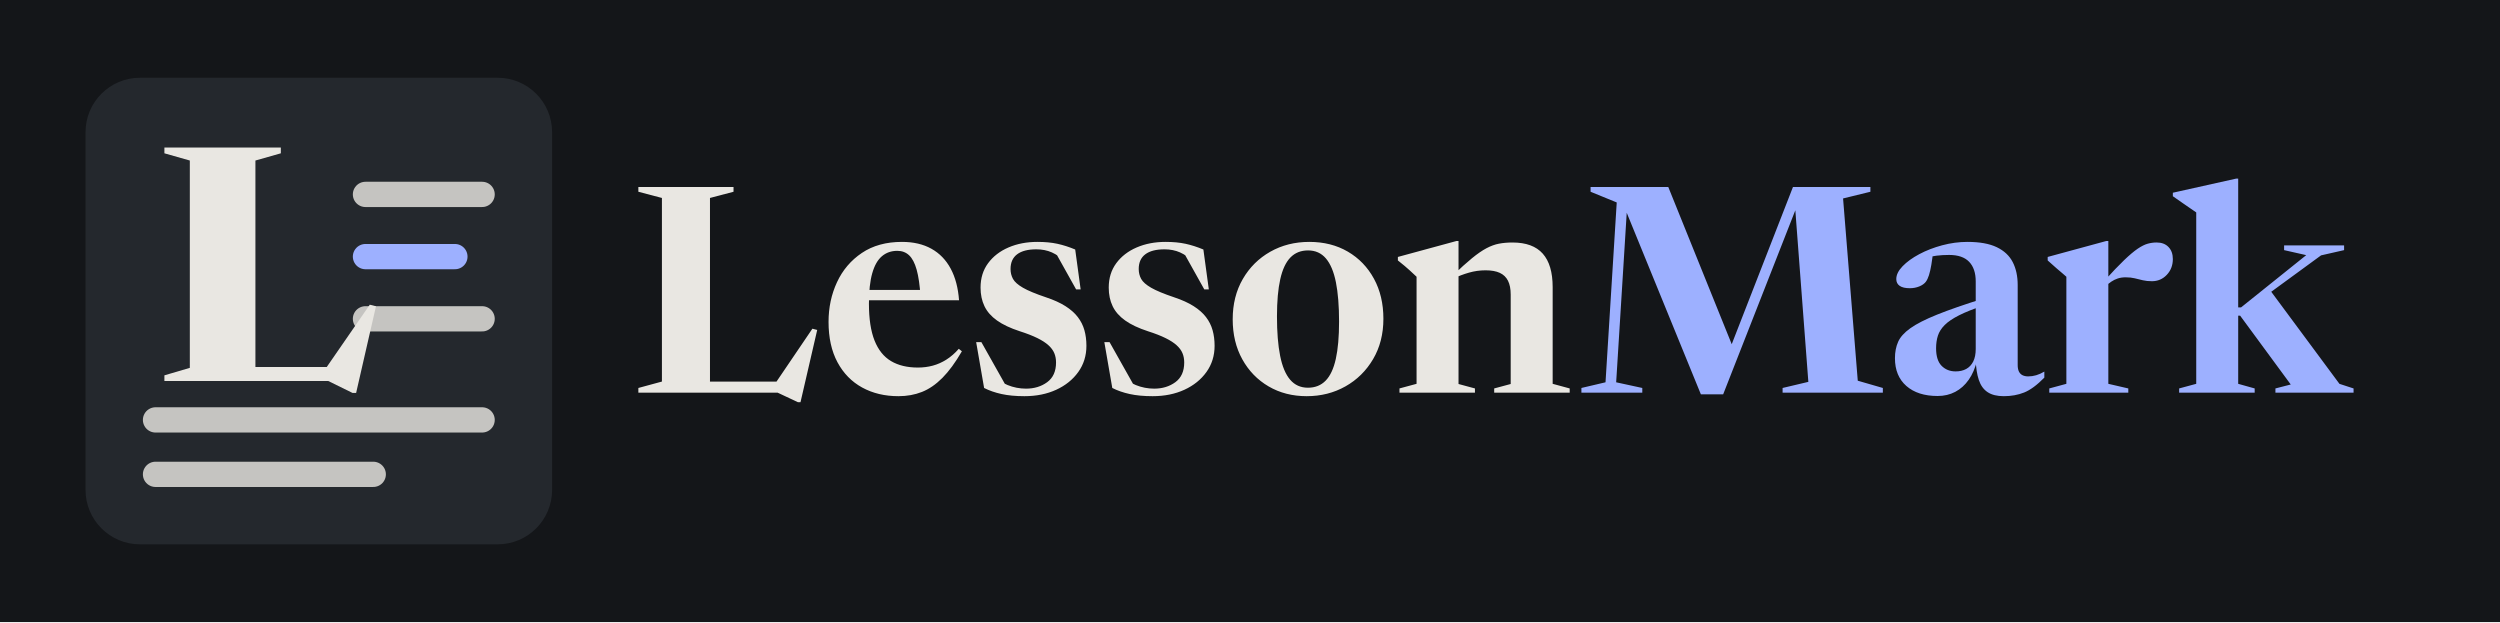
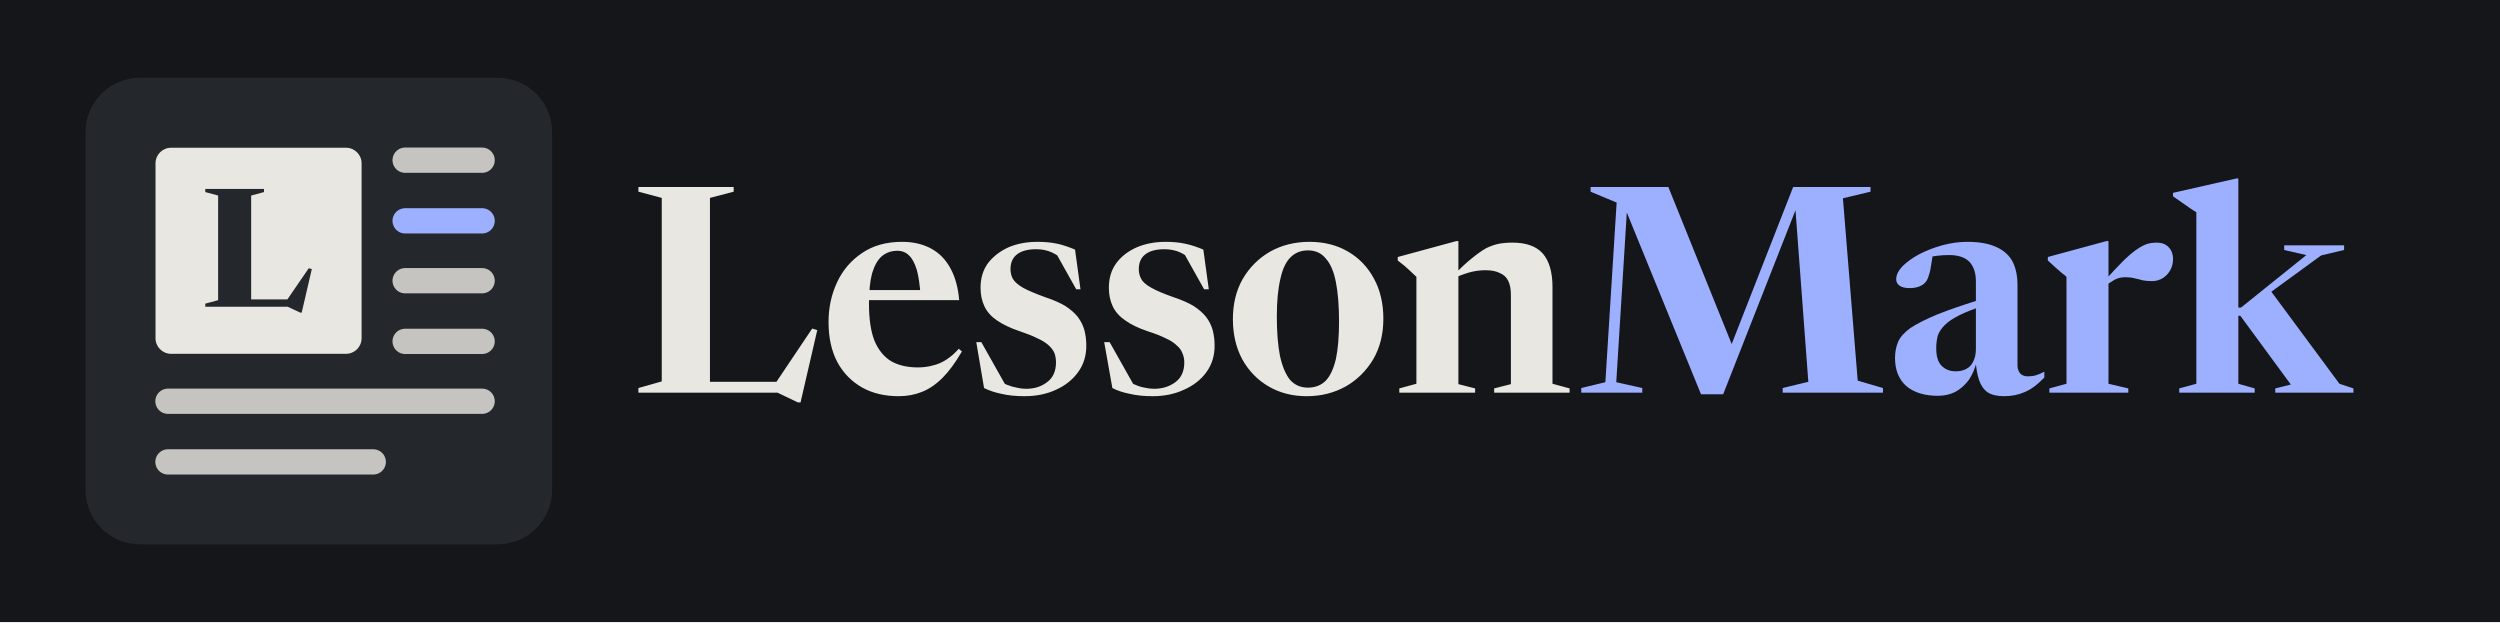
<svg xmlns="http://www.w3.org/2000/svg" viewBox="0 0 643 160" width="643" height="160">
  <rect width="643" height="160" fill="#141619" />
-   <g transform="translate(22,20) scale(1.0)">
+   <g transform="translate(22,20)">
    <rect width="120" height="120" rx="14" fill="#24282d" />
-     <path d="M69.596 81.057H68.661L62.441 78.0H34.311V74.391H67.686L60.919 76.013L73.107 58.367L74.701 58.77ZM43.694 21.288V78.0H20.284V76.537L26.823 74.61V21.288L20.284 19.43V17.94H50.232V19.43Z" fill="#e9e7e2" />
-     <path d="M72 30H102" stroke="#e9e7e2" stroke-width="6.5" stroke-linecap="round" opacity="0.82" />
-     <path d="M72 46H95" stroke="#9db0ff" stroke-width="6.5" stroke-linecap="round" opacity="1" />
-     <path d="M72 62H102" stroke="#e9e7e2" stroke-width="6.5" stroke-linecap="round" opacity="0.82" />
-     <path d="M18 88H102" stroke="#e9e7e2" stroke-width="6.5" stroke-linecap="round" opacity="0.82" />
-     <path d="M18 102H74" stroke="#e9e7e2" stroke-width="6.5" stroke-linecap="round" opacity=".82" />
+     <rect x="18" y="18" width="53.0" height="53.0" rx="4" fill="#e9e7e2" />
+     <path d="M55.6 60.4H55.2L52 58.9H37.9V57H54.7L51.3 57.9L57.4 49L58.2 49.2ZM42.6 30.3V58.9H30.8V58.1L34.1 57.2V30.3L30.8 29.4V28.6H45.9V29.4Z" fill="#24282d" />
+     <path d="M82.2 21.2H102.0" stroke="#e9e7e2" stroke-width="6.5" stroke-linecap="round" opacity="0.82" />
+     <path d="M82.2 36.8H102.0" stroke="#9db0ff" stroke-width="6.5" stroke-linecap="round" />
+     <path d="M82.2 52.2H102.0" stroke="#e9e7e2" stroke-width="6.5" stroke-linecap="round" opacity="0.82" />
+     <path d="M82.2 67.8H102.0" stroke="#e9e7e2" stroke-width="6.5" stroke-linecap="round" opacity="0.82" />
+     <path d="M21.2 83.2H102.0" stroke="#e9e7e2" stroke-width="6.5" stroke-linecap="round" opacity="0.82" />
+     <path d="M21.2 98.8H74.0" stroke="#e9e7e2" stroke-width="6.5" stroke-linecap="round" opacity="0.82" />
  </g>
-   <path d="M205.887 103.453H205.246L200.024 101.0H175.341V98.152H204.735L198.864 99.407L208.947 84.541L210.186 84.863ZM182.605 50.915V101.0H164.187V99.786L170.245 98.138V50.915L164.187 49.32V48.09H188.663V49.32Z M231.986 62.215Q236.404 62.215 239.557 63.974Q242.709 65.732 244.513 69.086Q246.317 72.44 246.666 77.232H221.796V74.568H241.592L236.761 76.284Q236.485 71.927 235.761 69.358Q235.037 66.79 233.815 65.652Q232.594 64.514 230.782 64.514Q228.475 64.514 226.839 65.893Q225.203 67.271 224.346 70.261Q223.489 73.251 223.489 78.091Q223.489 83.972 224.934 87.595Q226.379 91.218 229.183 92.877Q231.987 94.535 236.076 94.535Q238.096 94.535 239.916 94.043Q241.735 93.551 243.417 92.488Q245.098 91.425 246.601 89.713L247.397 90.355Q244.899 94.661 242.391 97.186Q239.882 99.712 237.128 100.804Q234.374 101.897 231.079 101.897Q225.814 101.897 221.751 99.67Q217.689 97.442 215.395 93.167Q213.102 88.891 213.102 82.785Q213.102 77.256 215.279 72.576Q217.455 67.896 221.676 65.056Q225.897 62.215 231.986 62.215Z M266.823 62.215Q269.731 62.215 271.97 62.705Q274.209 63.194 276.543 64.173L277.941 74.436H276.778L271.158 64.367L274.358 67.634Q272.329 65.708 270.535 64.917Q268.742 64.126 266.541 64.126Q263.306 64.126 261.609 65.402Q259.911 66.678 259.911 69.192Q259.911 70.583 260.542 71.737Q261.174 72.891 263.113 74.01Q265.052 75.13 269.047 76.474Q272.011 77.459 274.019 78.73Q276.026 80.002 277.212 81.55Q278.397 83.097 278.912 84.938Q279.427 86.778 279.427 88.937Q279.427 92.75 277.335 95.676Q275.243 98.602 271.654 100.249Q268.064 101.897 263.484 101.897Q260.091 101.897 257.583 101.342Q255.075 100.787 253.113 99.787L251.067 87.991H252.409L259.132 99.937L257.015 97.866Q258.024 98.569 259.149 99.032Q260.274 99.494 261.481 99.727Q262.688 99.96 263.882 99.96Q267.068 99.96 269.341 98.293Q271.614 96.626 271.614 93.224Q271.614 91.912 271.162 90.83Q270.71 89.748 269.659 88.796Q268.607 87.843 266.808 86.954Q265.008 86.065 262.276 85.191Q258.655 84.011 256.432 82.432Q254.209 80.853 253.204 78.755Q252.199 76.658 252.199 73.965Q252.199 70.326 254.137 67.698Q256.076 65.069 259.389 63.642Q262.702 62.215 266.823 62.215Z M299.79 62.215Q302.698 62.215 304.937 62.705Q307.176 63.194 309.51 64.173L310.908 74.436H309.745L304.125 64.367L307.325 67.634Q305.296 65.708 303.502 64.917Q301.709 64.126 299.508 64.126Q296.273 64.126 294.576 65.402Q292.878 66.678 292.878 69.192Q292.878 70.583 293.509 71.737Q294.141 72.891 296.08 74.01Q298.019 75.13 302.014 76.474Q304.978 77.459 306.986 78.73Q308.993 80.002 310.179 81.55Q311.364 83.097 311.879 84.938Q312.394 86.778 312.394 88.937Q312.394 92.75 310.302 95.676Q308.21 98.602 304.621 100.249Q301.031 101.897 296.451 101.897Q293.058 101.897 290.55 101.342Q288.042 100.787 286.08 99.787L284.034 87.991H285.376L292.099 99.937L289.982 97.866Q290.991 98.569 292.116 99.032Q293.241 99.494 294.448 99.727Q295.655 99.96 296.849 99.96Q300.035 99.96 302.308 98.293Q304.581 96.626 304.581 93.224Q304.581 91.912 304.129 90.83Q303.677 89.748 302.626 88.796Q301.574 87.843 299.775 86.954Q297.975 86.065 295.243 85.191Q291.622 84.011 289.399 82.432Q287.176 80.853 286.171 78.755Q285.166 76.658 285.166 73.965Q285.166 70.326 287.104 67.698Q289.043 65.069 292.356 63.642Q295.669 62.215 299.79 62.215Z M336.405 99.72Q339.178 99.72 340.954 97.904Q342.729 96.089 343.568 92.318Q344.408 88.546 344.408 82.721Q344.408 76.654 343.595 72.592Q342.782 68.531 341.023 66.469Q339.264 64.408 336.439 64.408Q333.666 64.408 331.898 66.223Q330.131 68.039 329.284 71.802Q328.436 75.566 328.436 81.391Q328.436 87.437 329.25 91.517Q330.063 95.597 331.822 97.658Q333.581 99.72 336.405 99.72ZM336.08 101.897Q330.578 101.897 326.28 99.381Q321.981 96.865 319.516 92.406Q317.05 87.948 317.05 82.129Q317.05 76.247 319.65 71.76Q322.249 67.273 326.716 64.744Q331.182 62.215 336.764 62.215Q342.378 62.215 346.665 64.723Q350.953 67.231 353.381 71.687Q355.81 76.143 355.81 81.983Q355.81 87.865 353.165 92.36Q350.521 96.855 346.052 99.376Q341.583 101.897 336.08 101.897Z M375.133 70.325V98.765L379.357 99.907V101.0H359.943V99.907L364.34 98.718V71.179Q363.732 70.605 362.609 69.568Q361.487 68.53 359.535 66.986V66.085L374.624 61.981H375.133ZM384.306 99.907 388.551 98.765V75.759Q388.551 73.578 387.854 72.203Q387.157 70.828 385.742 70.176Q384.327 69.524 382.096 69.524Q379.894 69.524 377.814 70.124Q375.733 70.723 373.931 71.59L373.654 70.876Q376.524 68.102 378.597 66.411Q380.669 64.721 382.319 63.847Q383.968 62.974 385.542 62.673Q387.116 62.372 389.017 62.372Q394.252 62.372 396.798 65.237Q399.344 68.103 399.344 73.843V98.718L403.725 99.907V101.0H384.306Z" fill="#e9e7e2" />
-   <path d="M477.817 97.918 484.268 99.786V101.0H458.483V99.786L465.106 98.216L461.653 52.701L462.265 52.791L443.196 101.426H437.467L417.869 53.437L418.481 53.342L415.678 98.326L422.397 99.786V101.0H406.739V99.786L412.939 98.326L415.822 52.07L409.098 49.32V48.09H429.08L445.998 90.01L444.827 89.995L461.153 48.09H481.066V49.32L474.038 51.041Z M510.128 76.782 510.221 78.555Q506.306 79.869 503.884 81.091Q501.463 82.312 500.184 83.588Q498.906 84.864 498.434 86.319Q497.962 87.775 497.962 89.579Q497.962 92.651 499.38 94.088Q500.799 95.525 502.992 95.525Q504.558 95.525 505.709 94.896Q506.861 94.268 507.509 92.988Q508.156 91.708 508.156 89.737V72.378Q508.156 69.116 506.468 67.343Q504.78 65.571 501.314 65.571Q499.596 65.571 498.054 65.762Q496.513 65.953 495.54 66.314L497.234 64.363Q497.013 66.501 496.741 68.104Q496.469 69.707 496.126 70.789Q495.782 71.871 495.317 72.478Q494.757 73.212 493.636 73.67Q492.514 74.129 491.196 74.129Q489.471 74.129 488.597 73.521Q487.724 72.914 487.724 71.783Q487.724 70.151 489.345 68.474Q490.966 66.797 493.629 65.374Q496.292 63.952 499.538 63.083Q502.783 62.215 506.015 62.215Q510.729 62.215 513.567 63.577Q516.404 64.94 517.677 67.423Q518.949 69.907 518.949 73.291V93.898Q518.949 94.931 519.275 95.577Q519.601 96.223 520.217 96.517Q520.834 96.81 521.644 96.81Q522.682 96.81 523.702 96.513Q524.722 96.216 525.803 95.573V97.122Q522.986 100.001 520.619 100.949Q518.251 101.897 515.387 101.897Q512.765 101.897 511.209 100.861Q509.653 99.826 508.952 97.725Q508.251 95.624 508.14 92.438L508.502 92.673Q507.794 95.622 506.357 97.671Q504.919 99.72 502.89 100.785Q500.861 101.85 498.361 101.85Q493.256 101.85 490.318 99.274Q487.38 96.699 487.38 92.131Q487.38 89.783 488.189 87.938Q488.998 86.093 491.338 84.423Q493.677 82.752 498.2 80.928Q502.722 79.104 510.128 76.782Z M554.691 62.368Q556.617 62.368 557.736 63.528Q558.855 64.688 558.855 66.63Q558.855 69.046 557.299 70.688Q555.744 72.329 553.47 72.329Q552.154 72.329 551.118 72.079Q550.081 71.828 549.054 71.578Q548.027 71.327 546.692 71.327Q545.603 71.327 544.696 71.622Q543.789 71.916 542.966 72.48Q542.143 73.044 541.27 73.906L541.254 72.216Q544.264 68.885 546.319 66.916Q548.373 64.947 549.817 63.968Q551.262 62.99 552.396 62.679Q553.531 62.368 554.691 62.368ZM542.263 69.541V98.718L547.4 99.907V101.0H527.073V99.907L531.47 98.718V71.179Q530.989 70.742 530.404 70.251Q529.818 69.76 528.926 68.995Q528.034 68.23 526.665 66.986V66.085L541.754 61.981H542.263Z M579.71 78.3 583.759 74.497 601.705 98.724 605.337 99.907V101.0H585.239V99.907L589.178 98.892L576.158 81.184H573.271V79.058H576.408L593.161 65.621L587.471 64.333V63.112H602.902V64.333L596.977 65.68ZM575.664 98.718 579.904 99.907V101.0H560.474V99.907L564.871 98.718V54.636Q564.39 54.304 563.528 53.711Q562.667 53.119 561.483 52.3Q560.299 51.481 558.856 50.47V49.569L575.155 45.935H575.664V52.85Z" fill="#9db0ff" />
+   <path d="M205.9 103.5H205.2L200 101H175.3V98.2H204.7L198.9 99.4L208.9 84.5L210.2 84.9ZM182.6 50.9V101H164.2V99.8L170.2 98.1V50.9L164.2 49.3V48.1H188.7V49.3Z M232 62.2Q236.4 62.2 239.6 64Q242.7 65.7 244.5 69.1Q246.3 72.4 246.7 77.2H221.8V74.6H241.6L236.8 76.3Q236.5 71.9 235.8 69.4Q235 66.8 233.8 65.7Q232.6 64.5 230.8 64.5Q228.5 64.5 226.8 65.9Q225.2 67.3 224.3 70.3Q223.5 73.3 223.5 78.1Q223.5 84 224.9 87.6Q226.4 91.2 229.2 92.9Q232 94.5 236.1 94.5Q238.1 94.5 239.9 94Q241.7 93.6 243.4 92.5Q245.1 91.4 246.6 89.7L247.4 90.4Q244.9 94.7 242.4 97.2Q239.9 99.7 237.1 100.8Q234.4 101.9 231.1 101.9Q225.8 101.9 221.8 99.7Q217.7 97.4 215.4 93.2Q213.1 88.9 213.1 82.8Q213.1 77.3 215.3 72.6Q217.5 67.9 221.7 65.1Q225.9 62.2 232 62.2Z M266.8 62.2Q269.7 62.2 272 62.7Q274.2 63.2 276.5 64.2L277.9 74.4H276.8L271.2 64.4L274.4 67.6Q272.3 65.7 270.5 64.9Q268.7 64.1 266.5 64.1Q263.3 64.1 261.6 65.4Q259.9 66.7 259.9 69.2Q259.9 70.6 260.5 71.7Q261.2 72.9 263.1 74Q265.1 75.1 269 76.5Q272 77.5 274 78.7Q276 80 277.2 81.5Q278.4 83.1 278.9 84.9Q279.4 86.8 279.4 88.9Q279.4 92.8 277.3 95.7Q275.2 98.6 271.7 100.2Q268.1 101.9 263.5 101.9Q260.1 101.9 257.6 101.3Q255.1 100.8 253.1 99.8L251.1 88H252.4L259.1 99.9L257 97.9Q258 98.6 259.1 99Q260.3 99.5 261.5 99.7Q262.7 100 263.9 100Q267.1 100 269.3 98.3Q271.6 96.6 271.6 93.2Q271.6 91.9 271.2 90.8Q270.7 89.7 269.7 88.8Q268.6 87.8 266.8 87Q265 86.1 262.3 85.2Q258.7 84 256.4 82.4Q254.2 80.9 253.2 78.8Q252.2 76.7 252.2 74Q252.2 70.3 254.1 67.7Q256.1 65.1 259.4 63.6Q262.7 62.2 266.8 62.2Z M299.8 62.2Q302.7 62.2 304.9 62.7Q307.2 63.2 309.5 64.2L310.9 74.4H309.7L304.1 64.4L307.3 67.6Q305.3 65.7 303.5 64.9Q301.7 64.1 299.5 64.1Q296.3 64.1 294.6 65.4Q292.9 66.7 292.9 69.2Q292.9 70.6 293.5 71.7Q294.1 72.9 296.1 74Q298 75.1 302 76.5Q305 77.5 307 78.7Q309 80 310.2 81.5Q311.4 83.1 311.9 84.9Q312.4 86.8 312.4 88.9Q312.4 92.8 310.3 95.7Q308.2 98.6 304.6 100.2Q301 101.9 296.5 101.9Q293.1 101.9 290.6 101.3Q288 100.8 286.1 99.8L284 88H285.4L292.1 99.9L290 97.9Q291 98.6 292.1 99Q293.2 99.5 294.4 99.7Q295.7 100 296.8 100Q300 100 302.3 98.3Q304.6 96.6 304.6 93.2Q304.6 91.9 304.1 90.8Q303.7 89.7 302.6 88.8Q301.6 87.8 299.8 87Q298 86.1 295.2 85.2Q291.6 84 289.4 82.4Q287.2 80.9 286.2 78.8Q285.2 76.7 285.2 74Q285.2 70.3 287.1 67.7Q289 65.1 292.4 63.6Q295.7 62.2 299.8 62.2Z M336.4 99.7Q339.2 99.7 341 97.9Q342.7 96.1 343.6 92.3Q344.4 88.5 344.4 82.7Q344.4 76.7 343.6 72.6Q342.8 68.5 341 66.5Q339.3 64.4 336.4 64.4Q333.7 64.4 331.9 66.2Q330.1 68 329.3 71.8Q328.4 75.6 328.4 81.4Q328.4 87.4 329.2 91.5Q330.1 95.6 331.8 97.7Q333.6 99.7 336.4 99.7ZM336.1 101.9Q330.6 101.9 326.3 99.4Q322 96.9 319.5 92.4Q317.1 87.9 317.1 82.1Q317.1 76.2 319.6 71.8Q322.2 67.3 326.7 64.7Q331.2 62.2 336.8 62.2Q342.4 62.2 346.7 64.7Q351 67.2 353.4 71.7Q355.8 76.1 355.8 82Q355.8 87.9 353.2 92.4Q350.5 96.9 346.1 99.4Q341.6 101.9 336.1 101.9Z M375.1 70.3V98.8L379.4 99.9V101H359.9V99.9L364.3 98.7V71.2Q363.7 70.6 362.6 69.6Q361.5 68.5 359.5 67V66.1L374.6 62H375.1ZM384.3 99.9 388.6 98.8V75.8Q388.6 73.6 387.9 72.2Q387.2 70.8 385.7 70.2Q384.3 69.5 382.1 69.5Q379.9 69.5 377.8 70.1Q375.7 70.7 373.9 71.6L373.7 70.9Q376.5 68.1 378.6 66.4Q380.7 64.7 382.3 63.8Q384 63 385.5 62.7Q387.1 62.4 389 62.4Q394.3 62.4 396.8 65.2Q399.3 68.1 399.3 73.8V98.7L403.7 99.9V101H384.3Z" fill="#e9e7e2" />
+   <path d="M477.8 97.9 484.3 99.8V101H458.5V99.8L465.1 98.2L461.7 52.7L462.3 52.8L443.2 101.4H437.5L417.9 53.4L418.5 53.3L415.7 98.3L422.4 99.8V101H406.7V99.8L412.9 98.3L415.8 52.1L409.1 49.3V48.1H429.1L446 90L444.8 90L461.2 48.1H481.1V49.3L474 51Z M510.1 76.8 510.2 78.6Q506.3 79.9 503.9 81.1Q501.5 82.3 500.2 83.6Q498.9 84.9 498.4 86.3Q498 87.8 498 89.6Q498 92.7 499.4 94.1Q500.8 95.5 503 95.5Q504.6 95.5 505.7 94.9Q506.9 94.3 507.5 93Q508.2 91.7 508.2 89.7V72.4Q508.2 69.1 506.5 67.3Q504.8 65.6 501.3 65.6Q499.6 65.6 498.1 65.8Q496.5 66 495.5 66.3L497.2 64.4Q497 66.5 496.7 68.1Q496.5 69.7 496.1 70.8Q495.8 71.9 495.3 72.5Q494.8 73.2 493.6 73.7Q492.5 74.1 491.2 74.1Q489.5 74.1 488.6 73.5Q487.7 72.9 487.7 71.8Q487.7 70.2 489.3 68.5Q491 66.8 493.6 65.4Q496.3 64 499.5 63.1Q502.8 62.2 506 62.2Q510.7 62.2 513.6 63.6Q516.4 64.9 517.7 67.4Q518.9 69.9 518.9 73.3V93.9Q518.9 94.9 519.3 95.6Q519.6 96.2 520.2 96.5Q520.8 96.8 521.6 96.8Q522.7 96.8 523.7 96.5Q524.7 96.2 525.8 95.6V97.1Q523 100 520.6 100.9Q518.3 101.9 515.4 101.9Q512.8 101.9 511.2 100.9Q509.7 99.8 509 97.7Q508.3 95.6 508.1 92.4L508.5 92.7Q507.8 95.6 506.4 97.7Q504.9 99.7 502.9 100.8Q500.9 101.8 498.4 101.8Q493.3 101.8 490.3 99.3Q487.4 96.7 487.4 92.1Q487.4 89.8 488.2 87.9Q489 86.1 491.3 84.4Q493.7 82.8 498.2 80.9Q502.7 79.1 510.1 76.8Z M554.7 62.4Q556.6 62.4 557.7 63.5Q558.9 64.7 558.9 66.6Q558.9 69 557.3 70.7Q555.7 72.3 553.5 72.3Q552.2 72.3 551.1 72.1Q550.1 71.8 549.1 71.6Q548 71.3 546.7 71.3Q545.6 71.3 544.7 71.6Q543.8 71.9 543 72.5Q542.1 73 541.3 73.9L541.3 72.2Q544.3 68.9 546.3 66.9Q548.4 64.9 549.8 64Q551.3 63 552.4 62.7Q553.5 62.4 554.7 62.4ZM542.3 69.5V98.7L547.4 99.9V101H527.1V99.9L531.5 98.7V71.2Q531 70.7 530.4 70.3Q529.8 69.8 528.9 69Q528 68.2 526.7 67V66.1L541.8 62H542.3Z M579.7 78.3 583.8 74.5 601.7 98.7 605.3 99.9V101H585.2V99.9L589.2 98.9L576.2 81.2H573.3V79.1H576.4L593.2 65.6L587.5 64.3V63.1H602.9V64.3L597 65.7ZM575.7 98.7 579.9 99.9V101H560.5V99.9L564.9 98.7V54.6Q564.4 54.3 563.5 53.7Q562.7 53.1 561.5 52.3Q560.3 51.5 558.9 50.5V49.6L575.2 45.9H575.7V52.9Z" fill="#9db0ff" />
</svg>
